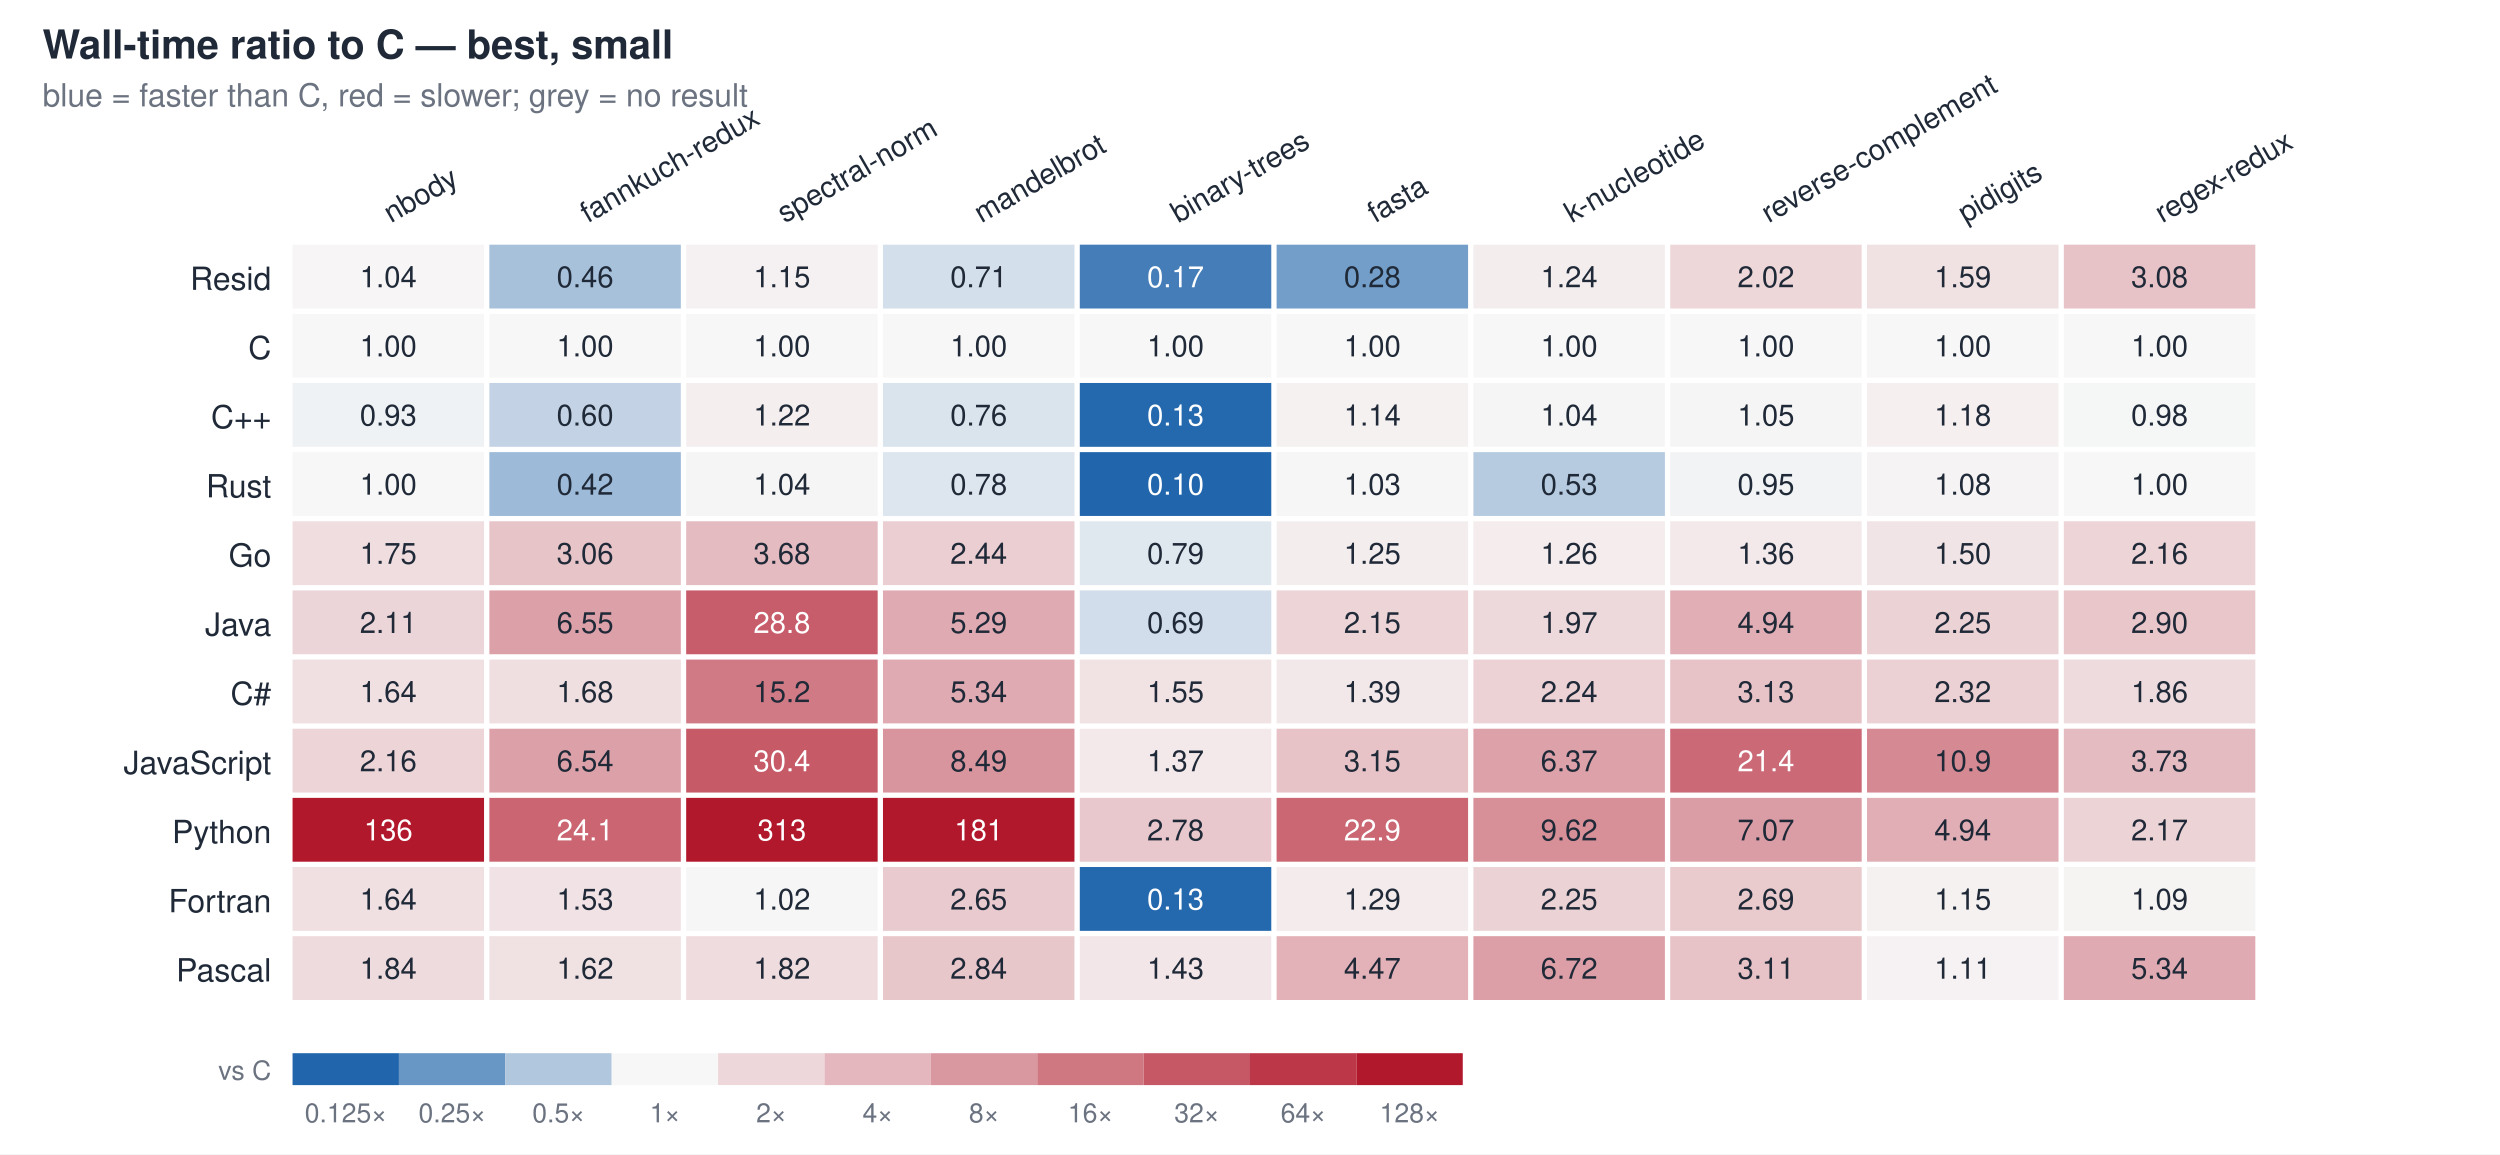
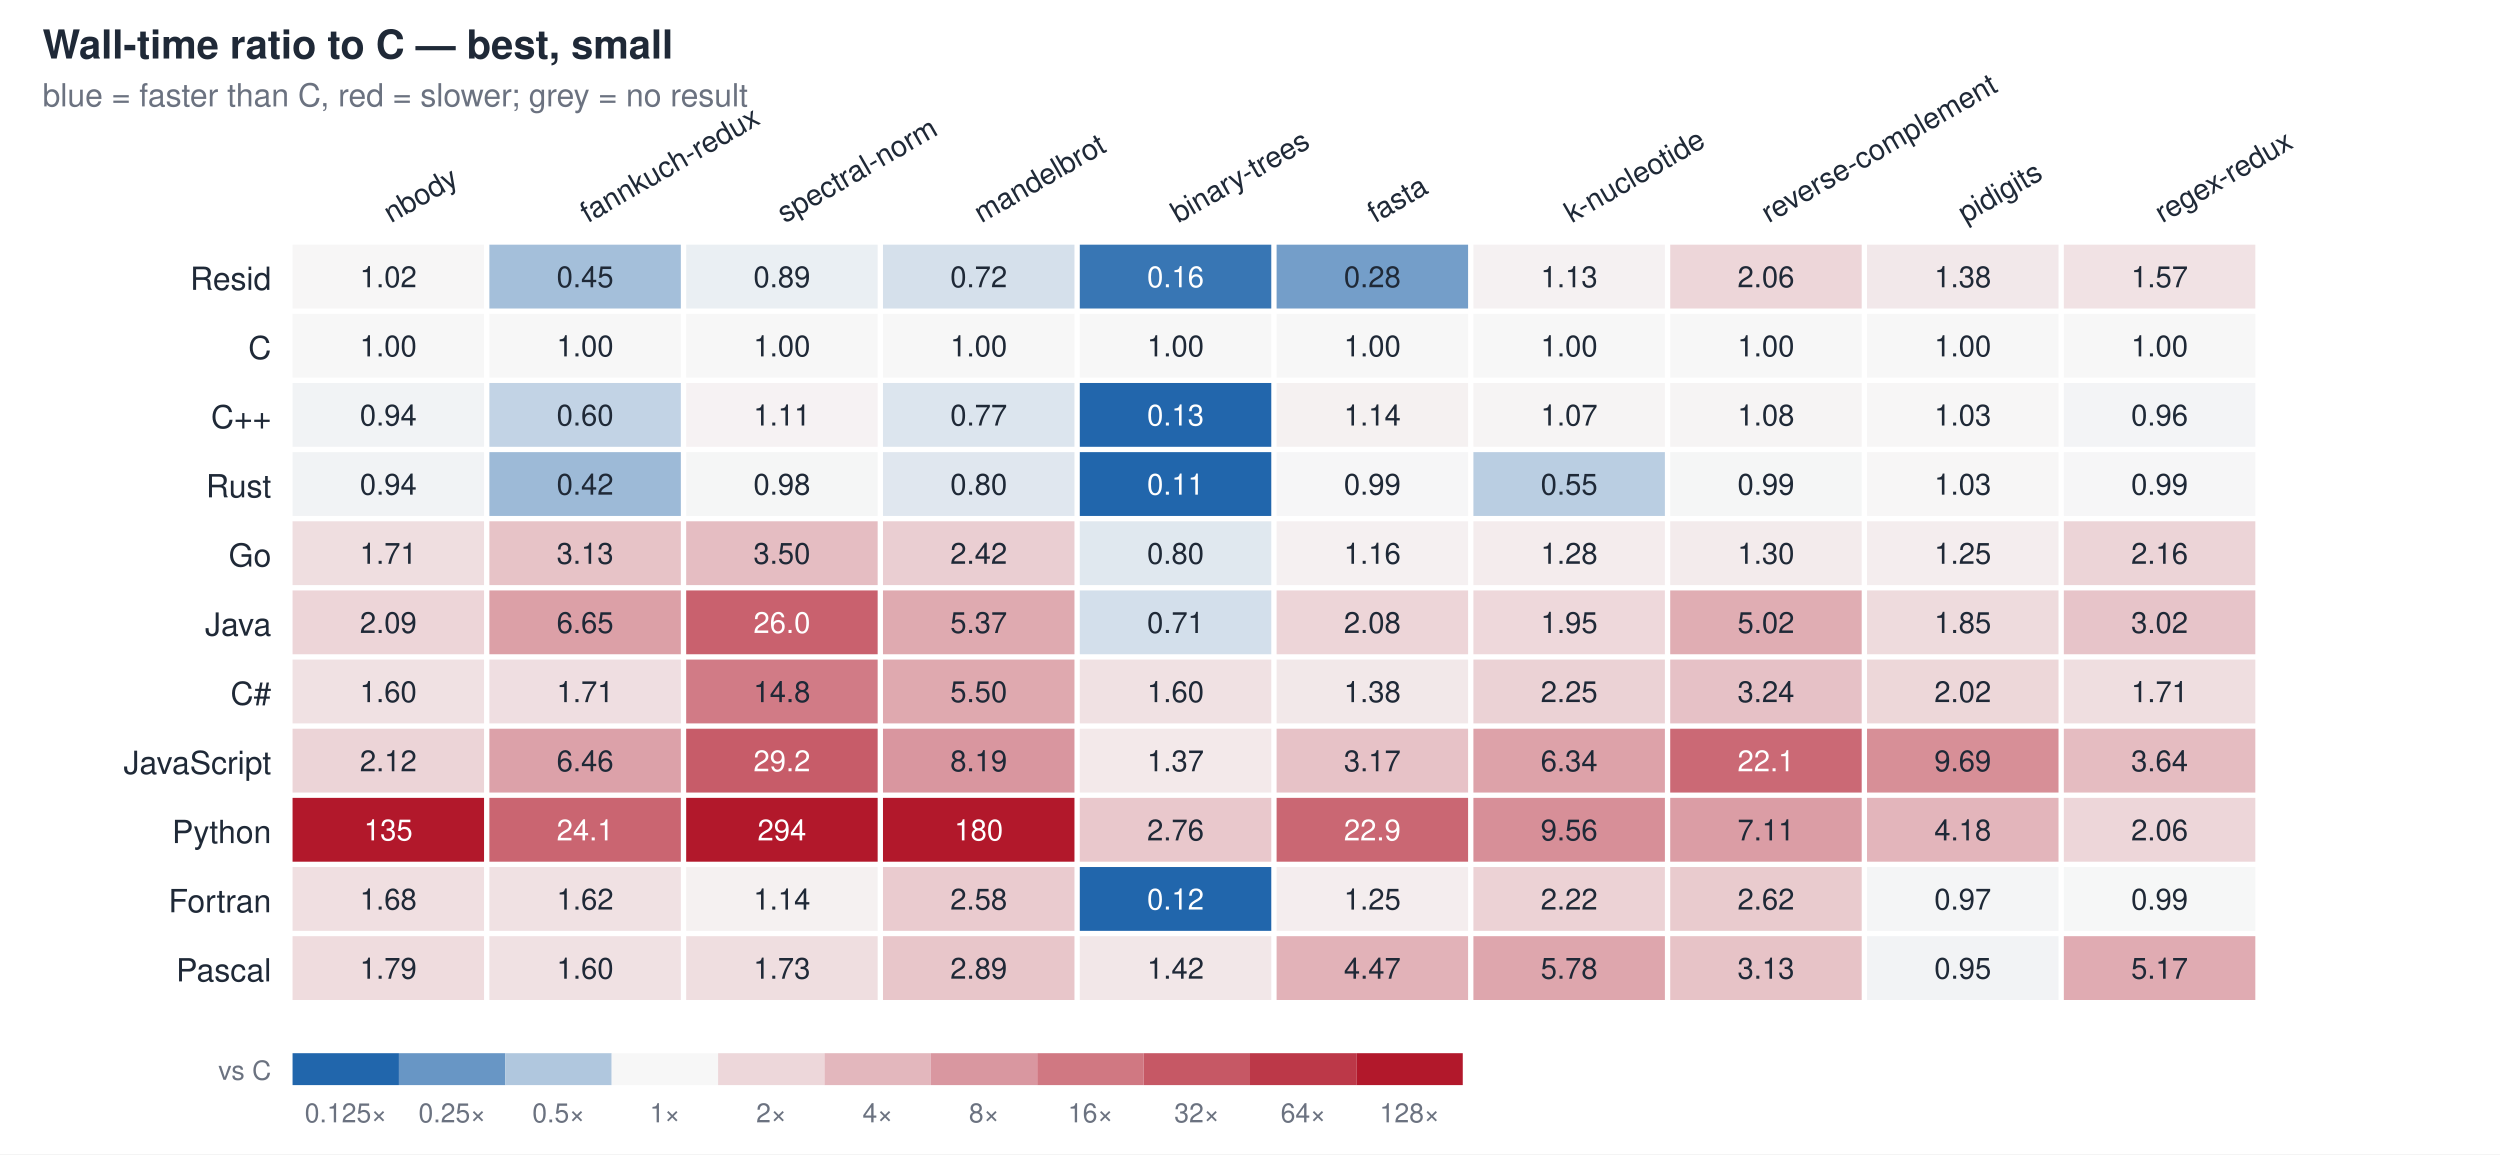
<svg xmlns="http://www.w3.org/2000/svg" width="940" height="434" viewBox="0 0 940 434" font-family="Helvetica, Arial, sans-serif" font-size="11">
  <rect x="0" y="0" width="940" height="434" fill="#ffffff" />
  <text x="16" y="22" font-size="15" font-weight="bold" fill="#1f2937">Wall-time ratio to C — best, small</text>
  <text x="16" y="40" font-size="12" fill="#6b7280">blue = faster than C, red = slower; grey = no result</text>
  <text x="147.0" y="84" text-anchor="start" fill="#1f2937" transform="rotate(-30 147.0 84)">nbody</text>
  <text x="221.0" y="84" text-anchor="start" fill="#1f2937" transform="rotate(-30 221.0 84)">fannkuch-redux</text>
  <text x="295.0" y="84" text-anchor="start" fill="#1f2937" transform="rotate(-30 295.0 84)">spectral-norm</text>
  <text x="369.0" y="84" text-anchor="start" fill="#1f2937" transform="rotate(-30 369.0 84)">mandelbrot</text>
  <text x="443.0" y="84" text-anchor="start" fill="#1f2937" transform="rotate(-30 443.0 84)">binary-trees</text>
  <text x="517.0" y="84" text-anchor="start" fill="#1f2937" transform="rotate(-30 517.0 84)">fasta</text>
  <text x="591.0" y="84" text-anchor="start" fill="#1f2937" transform="rotate(-30 591.0 84)">k-nucleotide</text>
  <text x="665.0" y="84" text-anchor="start" fill="#1f2937" transform="rotate(-30 665.0 84)">reverse-complement</text>
  <text x="739.0" y="84" text-anchor="start" fill="#1f2937" transform="rotate(-30 739.0 84)">pidigits</text>
  <text x="813.0" y="84" text-anchor="start" fill="#1f2937" transform="rotate(-30 813.0 84)">regex-redux</text>
  <text x="102" y="109.0" text-anchor="end" fill="#1f2937" font-size="12">Resid</text>
-   <rect x="110" y="92" width="72" height="24" fill="#f7f5f6" />
-   <text x="146.0" y="108.0" text-anchor="middle" fill="#1f2937">1.04</text>
-   <rect x="184" y="92" width="72" height="24" fill="#a7c1db" />
-   <text x="220.0" y="108.0" text-anchor="middle" fill="#1f2937">0.46</text>
-   <rect x="258" y="92" width="72" height="24" fill="#f5f0f1" />
-   <text x="294.0" y="108.0" text-anchor="middle" fill="#1f2937">1.15</text>
-   <rect x="332" y="92" width="72" height="24" fill="#d3dfea" />
-   <text x="368.0" y="108.0" text-anchor="middle" fill="#1f2937">0.71</text>
-   <rect x="406" y="92" width="72" height="24" fill="#447db8" />
-   <text x="442.0" y="108.0" text-anchor="middle" fill="#ffffff">0.17</text>
-   <rect x="480" y="92" width="72" height="24" fill="#739ec9" />
+   <rect x="110" y="92" width="72" height="24" fill="#f7f6f6" />
+   <text x="146.0" y="108.0" text-anchor="middle" fill="#1f2937">1.02</text>
+   <rect x="184" y="92" width="72" height="24" fill="#a4bfda" />
+   <text x="220.0" y="108.0" text-anchor="middle" fill="#1f2937">0.45</text>
+   <rect x="258" y="92" width="72" height="24" fill="#eaeff3" />
+   <text x="294.0" y="108.0" text-anchor="middle" fill="#1f2937">0.89</text>
+   <rect x="332" y="92" width="72" height="24" fill="#d5e0eb" />
+   <text x="368.0" y="108.0" text-anchor="middle" fill="#1f2937">0.72</text>
+   <rect x="406" y="92" width="72" height="24" fill="#3876b4" />
+   <text x="442.0" y="108.0" text-anchor="middle" fill="#ffffff">0.16</text>
+   <rect x="480" y="92" width="72" height="24" fill="#749ec9" />
  <text x="516.0" y="108.0" text-anchor="middle" fill="#1f2937">0.28</text>
-   <rect x="554" y="92" width="72" height="24" fill="#f4edee" />
-   <text x="590.0" y="108.0" text-anchor="middle" fill="#1f2937">1.24</text>
-   <rect x="628" y="92" width="72" height="24" fill="#edd7d9" />
-   <text x="664.0" y="108.0" text-anchor="middle" fill="#1f2937">2.02</text>
-   <rect x="702" y="92" width="72" height="24" fill="#f0e2e3" />
-   <text x="738.0" y="108.0" text-anchor="middle" fill="#1f2937">1.59</text>
-   <rect x="776" y="92" width="72" height="24" fill="#e7c3c8" />
-   <text x="812.0" y="108.0" text-anchor="middle" fill="#1f2937">3.08</text>
+   <rect x="554" y="92" width="72" height="24" fill="#f5f1f2" />
+   <text x="590.0" y="108.0" text-anchor="middle" fill="#1f2937">1.13</text>
+   <rect x="628" y="92" width="72" height="24" fill="#edd6d9" />
+   <text x="664.0" y="108.0" text-anchor="middle" fill="#1f2937">2.06</text>
+   <rect x="702" y="92" width="72" height="24" fill="#f2e8ea" />
+   <text x="738.0" y="108.0" text-anchor="middle" fill="#1f2937">1.38</text>
+   <rect x="776" y="92" width="72" height="24" fill="#f1e2e4" />
+   <text x="812.0" y="108.0" text-anchor="middle" fill="#1f2937">1.57</text>
  <text x="102" y="135.0" text-anchor="end" fill="#1f2937" font-size="12">C</text>
  <rect x="110" y="118" width="72" height="24" fill="#f7f7f7" />
  <text x="146.0" y="134.0" text-anchor="middle" fill="#1f2937">1.00</text>
  <rect x="184" y="118" width="72" height="24" fill="#f7f7f7" />
  <text x="220.0" y="134.0" text-anchor="middle" fill="#1f2937">1.00</text>
  <rect x="258" y="118" width="72" height="24" fill="#f7f7f7" />
  <text x="294.0" y="134.0" text-anchor="middle" fill="#1f2937">1.00</text>
  <rect x="332" y="118" width="72" height="24" fill="#f7f7f7" />
  <text x="368.0" y="134.0" text-anchor="middle" fill="#1f2937">1.00</text>
  <rect x="406" y="118" width="72" height="24" fill="#f7f7f7" />
  <text x="442.0" y="134.0" text-anchor="middle" fill="#1f2937">1.00</text>
  <rect x="480" y="118" width="72" height="24" fill="#f7f7f7" />
  <text x="516.0" y="134.0" text-anchor="middle" fill="#1f2937">1.00</text>
  <rect x="554" y="118" width="72" height="24" fill="#f7f7f7" />
  <text x="590.0" y="134.0" text-anchor="middle" fill="#1f2937">1.00</text>
  <rect x="628" y="118" width="72" height="24" fill="#f7f7f7" />
  <text x="664.0" y="134.0" text-anchor="middle" fill="#1f2937">1.00</text>
  <rect x="702" y="118" width="72" height="24" fill="#f7f7f7" />
  <text x="738.0" y="134.0" text-anchor="middle" fill="#1f2937">1.00</text>
  <rect x="776" y="118" width="72" height="24" fill="#f7f7f7" />
  <text x="812.0" y="134.0" text-anchor="middle" fill="#1f2937">1.00</text>
  <text x="102" y="161.0" text-anchor="end" fill="#1f2937" font-size="12">C++</text>
-   <rect x="110" y="144" width="72" height="24" fill="#eff2f4" />
-   <text x="146.0" y="160.0" text-anchor="middle" fill="#1f2937">0.93</text>
-   <rect x="184" y="144" width="72" height="24" fill="#c3d3e5" />
+   <rect x="110" y="144" width="72" height="24" fill="#f1f3f5" />
+   <text x="146.0" y="160.0" text-anchor="middle" fill="#1f2937">0.94</text>
+   <rect x="184" y="144" width="72" height="24" fill="#c2d3e5" />
  <text x="220.0" y="160.0" text-anchor="middle" fill="#1f2937">0.60</text>
-   <rect x="258" y="144" width="72" height="24" fill="#f4eeef" />
-   <text x="294.0" y="160.0" text-anchor="middle" fill="#1f2937">1.22</text>
-   <rect x="332" y="144" width="72" height="24" fill="#dae4ed" />
-   <text x="368.0" y="160.0" text-anchor="middle" fill="#1f2937">0.76</text>
-   <rect x="406" y="144" width="72" height="24" fill="#2468ad" />
+   <rect x="258" y="144" width="72" height="24" fill="#f6f2f3" />
+   <text x="294.0" y="160.0" text-anchor="middle" fill="#1f2937">1.11</text>
+   <rect x="332" y="144" width="72" height="24" fill="#dce5ee" />
+   <text x="368.0" y="160.0" text-anchor="middle" fill="#1f2937">0.77</text>
+   <rect x="406" y="144" width="72" height="24" fill="#2266ac" />
  <text x="442.0" y="160.0" text-anchor="middle" fill="#ffffff">0.13</text>
  <rect x="480" y="144" width="72" height="24" fill="#f5f1f1" />
  <text x="516.0" y="160.0" text-anchor="middle" fill="#1f2937">1.14</text>
-   <rect x="554" y="144" width="72" height="24" fill="#f6f5f5" />
-   <text x="590.0" y="160.0" text-anchor="middle" fill="#1f2937">1.04</text>
-   <rect x="628" y="144" width="72" height="24" fill="#f6f5f5" />
-   <text x="664.0" y="160.0" text-anchor="middle" fill="#1f2937">1.05</text>
-   <rect x="702" y="144" width="72" height="24" fill="#f5eff0" />
-   <text x="738.0" y="160.0" text-anchor="middle" fill="#1f2937">1.18</text>
-   <rect x="776" y="144" width="72" height="24" fill="#f5f6f6" />
-   <text x="812.0" y="160.0" text-anchor="middle" fill="#1f2937">0.98</text>
+   <rect x="554" y="144" width="72" height="24" fill="#f6f4f4" />
+   <text x="590.0" y="160.0" text-anchor="middle" fill="#1f2937">1.07</text>
+   <rect x="628" y="144" width="72" height="24" fill="#f6f4f4" />
+   <text x="664.0" y="160.0" text-anchor="middle" fill="#1f2937">1.08</text>
+   <rect x="702" y="144" width="72" height="24" fill="#f7f6f6" />
+   <text x="738.0" y="160.0" text-anchor="middle" fill="#1f2937">1.03</text>
+   <rect x="776" y="144" width="72" height="24" fill="#f3f4f6" />
+   <text x="812.0" y="160.0" text-anchor="middle" fill="#1f2937">0.96</text>
  <text x="102" y="187.0" text-anchor="end" fill="#1f2937" font-size="12">Rust</text>
-   <rect x="110" y="170" width="72" height="24" fill="#f7f7f7" />
-   <text x="146.0" y="186.0" text-anchor="middle" fill="#1f2937">1.00</text>
-   <rect x="184" y="170" width="72" height="24" fill="#9dbad8" />
+   <rect x="110" y="170" width="72" height="24" fill="#f1f3f5" />
+   <text x="146.0" y="186.0" text-anchor="middle" fill="#1f2937">0.94</text>
+   <rect x="184" y="170" width="72" height="24" fill="#9dbad7" />
  <text x="220.0" y="186.0" text-anchor="middle" fill="#1f2937">0.42</text>
-   <rect x="258" y="170" width="72" height="24" fill="#f6f5f5" />
-   <text x="294.0" y="186.0" text-anchor="middle" fill="#1f2937">1.04</text>
-   <rect x="332" y="170" width="72" height="24" fill="#dde6ee" />
-   <text x="368.0" y="186.0" text-anchor="middle" fill="#1f2937">0.78</text>
+   <rect x="258" y="170" width="72" height="24" fill="#f5f6f6" />
+   <text x="294.0" y="186.0" text-anchor="middle" fill="#1f2937">0.98</text>
+   <rect x="332" y="170" width="72" height="24" fill="#e0e7ef" />
+   <text x="368.0" y="186.0" text-anchor="middle" fill="#1f2937">0.80</text>
  <rect x="406" y="170" width="72" height="24" fill="#2166ac" />
-   <text x="442.0" y="186.0" text-anchor="middle" fill="#ffffff">0.10</text>
-   <rect x="480" y="170" width="72" height="24" fill="#f7f6f6" />
-   <text x="516.0" y="186.0" text-anchor="middle" fill="#1f2937">1.03</text>
-   <rect x="554" y="170" width="72" height="24" fill="#b6cbe0" />
-   <text x="590.0" y="186.0" text-anchor="middle" fill="#1f2937">0.53</text>
-   <rect x="628" y="170" width="72" height="24" fill="#f2f3f5" />
-   <text x="664.0" y="186.0" text-anchor="middle" fill="#1f2937">0.95</text>
-   <rect x="702" y="170" width="72" height="24" fill="#f6f3f4" />
-   <text x="738.0" y="186.0" text-anchor="middle" fill="#1f2937">1.08</text>
-   <rect x="776" y="170" width="72" height="24" fill="#f7f7f7" />
-   <text x="812.0" y="186.0" text-anchor="middle" fill="#1f2937">1.00</text>
+   <text x="442.0" y="186.0" text-anchor="middle" fill="#ffffff">0.11</text>
+   <rect x="480" y="170" width="72" height="24" fill="#f6f6f7" />
+   <text x="516.0" y="186.0" text-anchor="middle" fill="#1f2937">0.99</text>
+   <rect x="554" y="170" width="72" height="24" fill="#bacee2" />
+   <text x="590.0" y="186.0" text-anchor="middle" fill="#1f2937">0.55</text>
+   <rect x="628" y="170" width="72" height="24" fill="#f5f6f6" />
+   <text x="664.0" y="186.0" text-anchor="middle" fill="#1f2937">0.99</text>
+   <rect x="702" y="170" width="72" height="24" fill="#f7f6f6" />
+   <text x="738.0" y="186.0" text-anchor="middle" fill="#1f2937">1.03</text>
+   <rect x="776" y="170" width="72" height="24" fill="#f6f6f7" />
+   <text x="812.0" y="186.0" text-anchor="middle" fill="#1f2937">0.99</text>
  <text x="102" y="213.0" text-anchor="end" fill="#1f2937" font-size="12">Go</text>
-   <rect x="110" y="196" width="72" height="24" fill="#efdddf" />
-   <text x="146.0" y="212.0" text-anchor="middle" fill="#1f2937">1.75</text>
-   <rect x="184" y="196" width="72" height="24" fill="#e7c4c8" />
-   <text x="220.0" y="212.0" text-anchor="middle" fill="#1f2937">3.06</text>
-   <rect x="258" y="196" width="72" height="24" fill="#e4bbc0" />
-   <text x="294.0" y="212.0" text-anchor="middle" fill="#1f2937">3.68</text>
+   <rect x="110" y="196" width="72" height="24" fill="#efdee0" />
+   <text x="146.0" y="212.0" text-anchor="middle" fill="#1f2937">1.71</text>
+   <rect x="184" y="196" width="72" height="24" fill="#e7c3c7" />
+   <text x="220.0" y="212.0" text-anchor="middle" fill="#1f2937">3.13</text>
+   <rect x="258" y="196" width="72" height="24" fill="#e5bdc2" />
+   <text x="294.0" y="212.0" text-anchor="middle" fill="#1f2937">3.50</text>
  <rect x="332" y="196" width="72" height="24" fill="#eaced2" />
-   <text x="368.0" y="212.0" text-anchor="middle" fill="#1f2937">2.44</text>
-   <rect x="406" y="196" width="72" height="24" fill="#dfe7ef" />
-   <text x="442.0" y="212.0" text-anchor="middle" fill="#1f2937">0.79</text>
-   <rect x="480" y="196" width="72" height="24" fill="#f4edee" />
-   <text x="516.0" y="212.0" text-anchor="middle" fill="#1f2937">1.25</text>
+   <text x="368.0" y="212.0" text-anchor="middle" fill="#1f2937">2.42</text>
+   <rect x="406" y="196" width="72" height="24" fill="#e0e8ef" />
+   <text x="442.0" y="212.0" text-anchor="middle" fill="#1f2937">0.80</text>
+   <rect x="480" y="196" width="72" height="24" fill="#f5f0f1" />
+   <text x="516.0" y="212.0" text-anchor="middle" fill="#1f2937">1.16</text>
  <rect x="554" y="196" width="72" height="24" fill="#f4eced" />
-   <text x="590.0" y="212.0" text-anchor="middle" fill="#1f2937">1.26</text>
-   <rect x="628" y="196" width="72" height="24" fill="#f3e9ea" />
-   <text x="664.0" y="212.0" text-anchor="middle" fill="#1f2937">1.36</text>
-   <rect x="702" y="196" width="72" height="24" fill="#f1e4e6" />
-   <text x="738.0" y="212.0" text-anchor="middle" fill="#1f2937">1.50</text>
+   <text x="590.0" y="212.0" text-anchor="middle" fill="#1f2937">1.28</text>
+   <rect x="628" y="196" width="72" height="24" fill="#f3ebec" />
+   <text x="664.0" y="212.0" text-anchor="middle" fill="#1f2937">1.30</text>
+   <rect x="702" y="196" width="72" height="24" fill="#f4edee" />
+   <text x="738.0" y="212.0" text-anchor="middle" fill="#1f2937">1.25</text>
  <rect x="776" y="196" width="72" height="24" fill="#ecd4d7" />
  <text x="812.0" y="212.0" text-anchor="middle" fill="#1f2937">2.16</text>
  <text x="102" y="239.0" text-anchor="end" fill="#1f2937" font-size="12">Java</text>
-   <rect x="110" y="222" width="72" height="24" fill="#ecd5d8" />
-   <text x="146.0" y="238.0" text-anchor="middle" fill="#1f2937">2.11</text>
-   <rect x="184" y="222" width="72" height="24" fill="#dca1a8" />
-   <text x="220.0" y="238.0" text-anchor="middle" fill="#1f2937">6.55</text>
-   <rect x="258" y="222" width="72" height="24" fill="#c75c6a" />
-   <text x="294.0" y="238.0" text-anchor="middle" fill="#ffffff">28.8</text>
-   <rect x="332" y="222" width="72" height="24" fill="#dfaab1" />
-   <text x="368.0" y="238.0" text-anchor="middle" fill="#1f2937">5.29</text>
-   <rect x="406" y="222" width="72" height="24" fill="#d1ddea" />
-   <text x="442.0" y="238.0" text-anchor="middle" fill="#1f2937">0.69</text>
-   <rect x="480" y="222" width="72" height="24" fill="#ecd4d7" />
-   <text x="516.0" y="238.0" text-anchor="middle" fill="#1f2937">2.15</text>
-   <rect x="554" y="222" width="72" height="24" fill="#edd8db" />
-   <text x="590.0" y="238.0" text-anchor="middle" fill="#1f2937">1.97</text>
-   <rect x="628" y="222" width="72" height="24" fill="#e0aeb4" />
-   <text x="664.0" y="238.0" text-anchor="middle" fill="#1f2937">4.94</text>
-   <rect x="702" y="222" width="72" height="24" fill="#ebd2d5" />
-   <text x="738.0" y="238.0" text-anchor="middle" fill="#1f2937">2.25</text>
-   <rect x="776" y="222" width="72" height="24" fill="#e8c6ca" />
-   <text x="812.0" y="238.0" text-anchor="middle" fill="#1f2937">2.90</text>
+   <rect x="110" y="222" width="72" height="24" fill="#edd5d8" />
+   <text x="146.0" y="238.0" text-anchor="middle" fill="#1f2937">2.09</text>
+   <rect x="184" y="222" width="72" height="24" fill="#dca0a7" />
+   <text x="220.0" y="238.0" text-anchor="middle" fill="#1f2937">6.65</text>
+   <rect x="258" y="222" width="72" height="24" fill="#c9616e" />
+   <text x="294.0" y="238.0" text-anchor="middle" fill="#ffffff">26.0</text>
+   <rect x="332" y="222" width="72" height="24" fill="#dfaab0" />
+   <text x="368.0" y="238.0" text-anchor="middle" fill="#1f2937">5.37</text>
+   <rect x="406" y="222" width="72" height="24" fill="#d3dfeb" />
+   <text x="442.0" y="238.0" text-anchor="middle" fill="#1f2937">0.71</text>
+   <rect x="480" y="222" width="72" height="24" fill="#edd5d8" />
+   <text x="516.0" y="238.0" text-anchor="middle" fill="#1f2937">2.08</text>
+   <rect x="554" y="222" width="72" height="24" fill="#eed8db" />
+   <text x="590.0" y="238.0" text-anchor="middle" fill="#1f2937">1.95</text>
+   <rect x="628" y="222" width="72" height="24" fill="#e0adb3" />
+   <text x="664.0" y="238.0" text-anchor="middle" fill="#1f2937">5.02</text>
+   <rect x="702" y="222" width="72" height="24" fill="#eedbdd" />
+   <text x="738.0" y="238.0" text-anchor="middle" fill="#1f2937">1.85</text>
+   <rect x="776" y="222" width="72" height="24" fill="#e7c4c9" />
+   <text x="812.0" y="238.0" text-anchor="middle" fill="#1f2937">3.02</text>
  <text x="102" y="265.0" text-anchor="end" fill="#1f2937" font-size="12">C#</text>
-   <rect x="110" y="248" width="72" height="24" fill="#f0e0e2" />
-   <text x="146.0" y="264.0" text-anchor="middle" fill="#1f2937">1.64</text>
-   <rect x="184" y="248" width="72" height="24" fill="#f0dfe1" />
-   <text x="220.0" y="264.0" text-anchor="middle" fill="#1f2937">1.68</text>
-   <rect x="258" y="248" width="72" height="24" fill="#d07a85" />
-   <text x="294.0" y="264.0" text-anchor="middle" fill="#1f2937">15.2</text>
-   <rect x="332" y="248" width="72" height="24" fill="#dfaab1" />
-   <text x="368.0" y="264.0" text-anchor="middle" fill="#1f2937">5.34</text>
-   <rect x="406" y="248" width="72" height="24" fill="#f1e3e4" />
-   <text x="442.0" y="264.0" text-anchor="middle" fill="#1f2937">1.55</text>
+   <rect x="110" y="248" width="72" height="24" fill="#f0e1e3" />
+   <text x="146.0" y="264.0" text-anchor="middle" fill="#1f2937">1.60</text>
+   <rect x="184" y="248" width="72" height="24" fill="#efdee1" />
+   <text x="220.0" y="264.0" text-anchor="middle" fill="#1f2937">1.71</text>
+   <rect x="258" y="248" width="72" height="24" fill="#d17b86" />
+   <text x="294.0" y="264.0" text-anchor="middle" fill="#1f2937">14.8</text>
+   <rect x="332" y="248" width="72" height="24" fill="#dfa9af" />
+   <text x="368.0" y="264.0" text-anchor="middle" fill="#1f2937">5.50</text>
+   <rect x="406" y="248" width="72" height="24" fill="#f0e1e3" />
+   <text x="442.0" y="264.0" text-anchor="middle" fill="#1f2937">1.60</text>
  <rect x="480" y="248" width="72" height="24" fill="#f2e8e9" />
-   <text x="516.0" y="264.0" text-anchor="middle" fill="#1f2937">1.39</text>
-   <rect x="554" y="248" width="72" height="24" fill="#ecd2d5" />
-   <text x="590.0" y="264.0" text-anchor="middle" fill="#1f2937">2.24</text>
-   <rect x="628" y="248" width="72" height="24" fill="#e7c3c7" />
-   <text x="664.0" y="264.0" text-anchor="middle" fill="#1f2937">3.13</text>
-   <rect x="702" y="248" width="72" height="24" fill="#ebd0d4" />
-   <text x="738.0" y="264.0" text-anchor="middle" fill="#1f2937">2.32</text>
-   <rect x="776" y="248" width="72" height="24" fill="#eedbdd" />
-   <text x="812.0" y="264.0" text-anchor="middle" fill="#1f2937">1.86</text>
+   <text x="516.0" y="264.0" text-anchor="middle" fill="#1f2937">1.38</text>
+   <rect x="554" y="248" width="72" height="24" fill="#ebd2d5" />
+   <text x="590.0" y="264.0" text-anchor="middle" fill="#1f2937">2.25</text>
+   <rect x="628" y="248" width="72" height="24" fill="#e6c1c6" />
+   <text x="664.0" y="264.0" text-anchor="middle" fill="#1f2937">3.24</text>
+   <rect x="702" y="248" width="72" height="24" fill="#edd7d9" />
+   <text x="738.0" y="264.0" text-anchor="middle" fill="#1f2937">2.02</text>
+   <rect x="776" y="248" width="72" height="24" fill="#efdee0" />
+   <text x="812.0" y="264.0" text-anchor="middle" fill="#1f2937">1.71</text>
  <text x="102" y="291.0" text-anchor="end" fill="#1f2937" font-size="12">JavaScript</text>
  <rect x="110" y="274" width="72" height="24" fill="#ecd4d7" />
-   <text x="146.0" y="290.0" text-anchor="middle" fill="#1f2937">2.16</text>
-   <rect x="184" y="274" width="72" height="24" fill="#dca1a8" />
-   <text x="220.0" y="290.0" text-anchor="middle" fill="#1f2937">6.54</text>
-   <rect x="258" y="274" width="72" height="24" fill="#c65a67" />
-   <text x="294.0" y="290.0" text-anchor="middle" fill="#ffffff">30.4</text>
-   <rect x="332" y="274" width="72" height="24" fill="#d9959d" />
-   <text x="368.0" y="290.0" text-anchor="middle" fill="#1f2937">8.49</text>
+   <text x="146.0" y="290.0" text-anchor="middle" fill="#1f2937">2.12</text>
+   <rect x="184" y="274" width="72" height="24" fill="#dca1a9" />
+   <text x="220.0" y="290.0" text-anchor="middle" fill="#1f2937">6.46</text>
+   <rect x="258" y="274" width="72" height="24" fill="#c75c69" />
+   <text x="294.0" y="290.0" text-anchor="middle" fill="#ffffff">29.2</text>
+   <rect x="332" y="274" width="72" height="24" fill="#d9969f" />
+   <text x="368.0" y="290.0" text-anchor="middle" fill="#1f2937">8.19</text>
  <rect x="406" y="274" width="72" height="24" fill="#f3e9ea" />
  <text x="442.0" y="290.0" text-anchor="middle" fill="#1f2937">1.37</text>
  <rect x="480" y="274" width="72" height="24" fill="#e7c2c7" />
-   <text x="516.0" y="290.0" text-anchor="middle" fill="#1f2937">3.15</text>
+   <text x="516.0" y="290.0" text-anchor="middle" fill="#1f2937">3.17</text>
  <rect x="554" y="274" width="72" height="24" fill="#dda2a9" />
-   <text x="590.0" y="290.0" text-anchor="middle" fill="#1f2937">6.37</text>
-   <rect x="628" y="274" width="72" height="24" fill="#cb6a76" />
-   <text x="664.0" y="290.0" text-anchor="middle" fill="#ffffff">21.4</text>
-   <rect x="702" y="274" width="72" height="24" fill="#d58993" />
-   <text x="738.0" y="290.0" text-anchor="middle" fill="#1f2937">10.9</text>
-   <rect x="776" y="274" width="72" height="24" fill="#e4bbc0" />
-   <text x="812.0" y="290.0" text-anchor="middle" fill="#1f2937">3.73</text>
+   <text x="590.0" y="290.0" text-anchor="middle" fill="#1f2937">6.34</text>
+   <rect x="628" y="274" width="72" height="24" fill="#cb6975" />
+   <text x="664.0" y="290.0" text-anchor="middle" fill="#ffffff">22.1</text>
+   <rect x="702" y="274" width="72" height="24" fill="#d78f97" />
+   <text x="738.0" y="290.0" text-anchor="middle" fill="#1f2937">9.69</text>
+   <rect x="776" y="274" width="72" height="24" fill="#e5bcc1" />
+   <text x="812.0" y="290.0" text-anchor="middle" fill="#1f2937">3.64</text>
  <text x="102" y="317.0" text-anchor="end" fill="#1f2937" font-size="12">Python</text>
  <rect x="110" y="300" width="72" height="24" fill="#b2182b" />
-   <text x="146.0" y="316.0" text-anchor="middle" fill="#ffffff">136</text>
+   <text x="146.0" y="316.0" text-anchor="middle" fill="#ffffff">135</text>
  <rect x="184" y="300" width="72" height="24" fill="#ca6571" />
  <text x="220.0" y="316.0" text-anchor="middle" fill="#ffffff">24.1</text>
  <rect x="258" y="300" width="72" height="24" fill="#b2182b" />
-   <text x="294.0" y="316.0" text-anchor="middle" fill="#ffffff">313</text>
+   <text x="294.0" y="316.0" text-anchor="middle" fill="#ffffff">294</text>
  <rect x="332" y="300" width="72" height="24" fill="#b2182b" />
-   <text x="368.0" y="316.0" text-anchor="middle" fill="#ffffff">181</text>
-   <rect x="406" y="300" width="72" height="24" fill="#e8c8cc" />
-   <text x="442.0" y="316.0" text-anchor="middle" fill="#1f2937">2.78</text>
+   <text x="368.0" y="316.0" text-anchor="middle" fill="#ffffff">180</text>
+   <rect x="406" y="300" width="72" height="24" fill="#e9c8cc" />
+   <text x="442.0" y="316.0" text-anchor="middle" fill="#1f2937">2.76</text>
  <rect x="480" y="300" width="72" height="24" fill="#ca6773" />
  <text x="516.0" y="316.0" text-anchor="middle" fill="#ffffff">22.9</text>
  <rect x="554" y="300" width="72" height="24" fill="#d78f98" />
-   <text x="590.0" y="316.0" text-anchor="middle" fill="#1f2937">9.62</text>
+   <text x="590.0" y="316.0" text-anchor="middle" fill="#1f2937">9.56</text>
  <rect x="628" y="300" width="72" height="24" fill="#db9da5" />
-   <text x="664.0" y="316.0" text-anchor="middle" fill="#1f2937">7.07</text>
-   <rect x="702" y="300" width="72" height="24" fill="#e0aeb4" />
-   <text x="738.0" y="316.0" text-anchor="middle" fill="#1f2937">4.94</text>
-   <rect x="776" y="300" width="72" height="24" fill="#ecd3d6" />
-   <text x="812.0" y="316.0" text-anchor="middle" fill="#1f2937">2.17</text>
+   <text x="664.0" y="316.0" text-anchor="middle" fill="#1f2937">7.11</text>
+   <rect x="702" y="300" width="72" height="24" fill="#e3b5bb" />
+   <text x="738.0" y="316.0" text-anchor="middle" fill="#1f2937">4.18</text>
+   <rect x="776" y="300" width="72" height="24" fill="#edd6d9" />
+   <text x="812.0" y="316.0" text-anchor="middle" fill="#1f2937">2.06</text>
  <text x="102" y="343.0" text-anchor="end" fill="#1f2937" font-size="12">Fortran</text>
-   <rect x="110" y="326" width="72" height="24" fill="#f0e0e2" />
-   <text x="146.0" y="342.0" text-anchor="middle" fill="#1f2937">1.64</text>
-   <rect x="184" y="326" width="72" height="24" fill="#f1e3e5" />
-   <text x="220.0" y="342.0" text-anchor="middle" fill="#1f2937">1.53</text>
-   <rect x="258" y="326" width="72" height="24" fill="#f7f6f6" />
-   <text x="294.0" y="342.0" text-anchor="middle" fill="#1f2937">1.02</text>
-   <rect x="332" y="326" width="72" height="24" fill="#e9cace" />
-   <text x="368.0" y="342.0" text-anchor="middle" fill="#1f2937">2.65</text>
-   <rect x="406" y="326" width="72" height="24" fill="#2468ad" />
-   <text x="442.0" y="342.0" text-anchor="middle" fill="#ffffff">0.13</text>
-   <rect x="480" y="326" width="72" height="24" fill="#f3ebec" />
-   <text x="516.0" y="342.0" text-anchor="middle" fill="#1f2937">1.29</text>
-   <rect x="554" y="326" width="72" height="24" fill="#ebd2d5" />
-   <text x="590.0" y="342.0" text-anchor="middle" fill="#1f2937">2.25</text>
-   <rect x="628" y="326" width="72" height="24" fill="#e9cacd" />
-   <text x="664.0" y="342.0" text-anchor="middle" fill="#1f2937">2.69</text>
-   <rect x="702" y="326" width="72" height="24" fill="#f5f1f1" />
-   <text x="738.0" y="342.0" text-anchor="middle" fill="#1f2937">1.15</text>
-   <rect x="776" y="326" width="72" height="24" fill="#f6f3f3" />
-   <text x="812.0" y="342.0" text-anchor="middle" fill="#1f2937">1.09</text>
+   <rect x="110" y="326" width="72" height="24" fill="#f0dfe1" />
+   <text x="146.0" y="342.0" text-anchor="middle" fill="#1f2937">1.68</text>
+   <rect x="184" y="326" width="72" height="24" fill="#f0e1e3" />
+   <text x="220.0" y="342.0" text-anchor="middle" fill="#1f2937">1.62</text>
+   <rect x="258" y="326" width="72" height="24" fill="#f5f1f1" />
+   <text x="294.0" y="342.0" text-anchor="middle" fill="#1f2937">1.14</text>
+   <rect x="332" y="326" width="72" height="24" fill="#eacbcf" />
+   <text x="368.0" y="342.0" text-anchor="middle" fill="#1f2937">2.58</text>
+   <rect x="406" y="326" width="72" height="24" fill="#2166ac" />
+   <text x="442.0" y="342.0" text-anchor="middle" fill="#ffffff">0.12</text>
+   <rect x="480" y="326" width="72" height="24" fill="#f4edee" />
+   <text x="516.0" y="342.0" text-anchor="middle" fill="#1f2937">1.25</text>
+   <rect x="554" y="326" width="72" height="24" fill="#ecd2d5" />
+   <text x="590.0" y="342.0" text-anchor="middle" fill="#1f2937">2.22</text>
+   <rect x="628" y="326" width="72" height="24" fill="#e9cbce" />
+   <text x="664.0" y="342.0" text-anchor="middle" fill="#1f2937">2.62</text>
+   <rect x="702" y="326" width="72" height="24" fill="#f4f5f6" />
+   <text x="738.0" y="342.0" text-anchor="middle" fill="#1f2937">0.97</text>
+   <rect x="776" y="326" width="72" height="24" fill="#f6f7f7" />
+   <text x="812.0" y="342.0" text-anchor="middle" fill="#1f2937">0.99</text>
  <text x="102" y="369.0" text-anchor="end" fill="#1f2937" font-size="12">Pascal</text>
-   <rect x="110" y="352" width="72" height="24" fill="#eedbdd" />
-   <text x="146.0" y="368.0" text-anchor="middle" fill="#1f2937">1.84</text>
+   <rect x="110" y="352" width="72" height="24" fill="#efdcde" />
+   <text x="146.0" y="368.0" text-anchor="middle" fill="#1f2937">1.79</text>
  <rect x="184" y="352" width="72" height="24" fill="#f0e1e3" />
-   <text x="220.0" y="368.0" text-anchor="middle" fill="#1f2937">1.62</text>
-   <rect x="258" y="352" width="72" height="24" fill="#efdcde" />
-   <text x="294.0" y="368.0" text-anchor="middle" fill="#1f2937">1.82</text>
-   <rect x="332" y="352" width="72" height="24" fill="#e8c7cb" />
-   <text x="368.0" y="368.0" text-anchor="middle" fill="#1f2937">2.84</text>
-   <rect x="406" y="352" width="72" height="24" fill="#f2e6e8" />
-   <text x="442.0" y="368.0" text-anchor="middle" fill="#1f2937">1.43</text>
+   <text x="220.0" y="368.0" text-anchor="middle" fill="#1f2937">1.60</text>
+   <rect x="258" y="352" width="72" height="24" fill="#efdee0" />
+   <text x="294.0" y="368.0" text-anchor="middle" fill="#1f2937">1.73</text>
+   <rect x="332" y="352" width="72" height="24" fill="#e8c6ca" />
+   <text x="368.0" y="368.0" text-anchor="middle" fill="#1f2937">2.89</text>
+   <rect x="406" y="352" width="72" height="24" fill="#f2e7e8" />
+   <text x="442.0" y="368.0" text-anchor="middle" fill="#1f2937">1.42</text>
  <rect x="480" y="352" width="72" height="24" fill="#e2b2b8" />
  <text x="516.0" y="368.0" text-anchor="middle" fill="#1f2937">4.47</text>
-   <rect x="554" y="352" width="72" height="24" fill="#dc9fa7" />
-   <text x="590.0" y="368.0" text-anchor="middle" fill="#1f2937">6.72</text>
+   <rect x="554" y="352" width="72" height="24" fill="#dea6ad" />
+   <text x="590.0" y="368.0" text-anchor="middle" fill="#1f2937">5.78</text>
  <rect x="628" y="352" width="72" height="24" fill="#e7c3c7" />
-   <text x="664.0" y="368.0" text-anchor="middle" fill="#1f2937">3.11</text>
-   <rect x="702" y="352" width="72" height="24" fill="#f6f2f3" />
-   <text x="738.0" y="368.0" text-anchor="middle" fill="#1f2937">1.11</text>
-   <rect x="776" y="352" width="72" height="24" fill="#dfaab1" />
-   <text x="812.0" y="368.0" text-anchor="middle" fill="#1f2937">5.34</text>
+   <text x="664.0" y="368.0" text-anchor="middle" fill="#1f2937">3.13</text>
+   <rect x="702" y="352" width="72" height="24" fill="#f2f3f5" />
+   <text x="738.0" y="368.0" text-anchor="middle" fill="#1f2937">0.95</text>
+   <rect x="776" y="352" width="72" height="24" fill="#e0abb2" />
+   <text x="812.0" y="368.0" text-anchor="middle" fill="#1f2937">5.17</text>
  <rect x="110" y="396" width="40" height="12" fill="#2166ac" />
  <text x="130.0" y="422" text-anchor="middle" fill="#6b7280" font-size="10">0.125×</text>
  <rect x="150" y="396" width="40" height="12" fill="#6896c5" />
  <text x="170.0" y="422" text-anchor="middle" fill="#6b7280" font-size="10">0.25×</text>
  <rect x="190" y="396" width="40" height="12" fill="#b0c7de" />
  <text x="210.0" y="422" text-anchor="middle" fill="#6b7280" font-size="10">0.5×</text>
  <rect x="230" y="396" width="40" height="12" fill="#f7f7f7" />
  <text x="250.0" y="422" text-anchor="middle" fill="#6b7280" font-size="10">1×</text>
  <rect x="270" y="396" width="40" height="12" fill="#edd7da" />
  <text x="290.0" y="422" text-anchor="middle" fill="#6b7280" font-size="10">2×</text>
  <rect x="310" y="396" width="40" height="12" fill="#e3b7bd" />
  <text x="330.0" y="422" text-anchor="middle" fill="#6b7280" font-size="10">4×</text>
  <rect x="350" y="396" width="40" height="12" fill="#d997a0" />
  <text x="370.0" y="422" text-anchor="middle" fill="#6b7280" font-size="10">8×</text>
  <rect x="390" y="396" width="40" height="12" fill="#d07882" />
  <text x="410.0" y="422" text-anchor="middle" fill="#6b7280" font-size="10">16×</text>
  <rect x="430" y="396" width="40" height="12" fill="#c65865" />
  <text x="450.0" y="422" text-anchor="middle" fill="#6b7280" font-size="10">32×</text>
  <rect x="470" y="396" width="40" height="12" fill="#bc3848" />
  <text x="490.0" y="422" text-anchor="middle" fill="#6b7280" font-size="10">64×</text>
  <rect x="510" y="396" width="40" height="12" fill="#b2182b" />
  <text x="530.0" y="422" text-anchor="middle" fill="#6b7280" font-size="10">128×</text>
  <text x="102" y="406" text-anchor="end" fill="#6b7280" font-size="10">vs C</text>
</svg>
